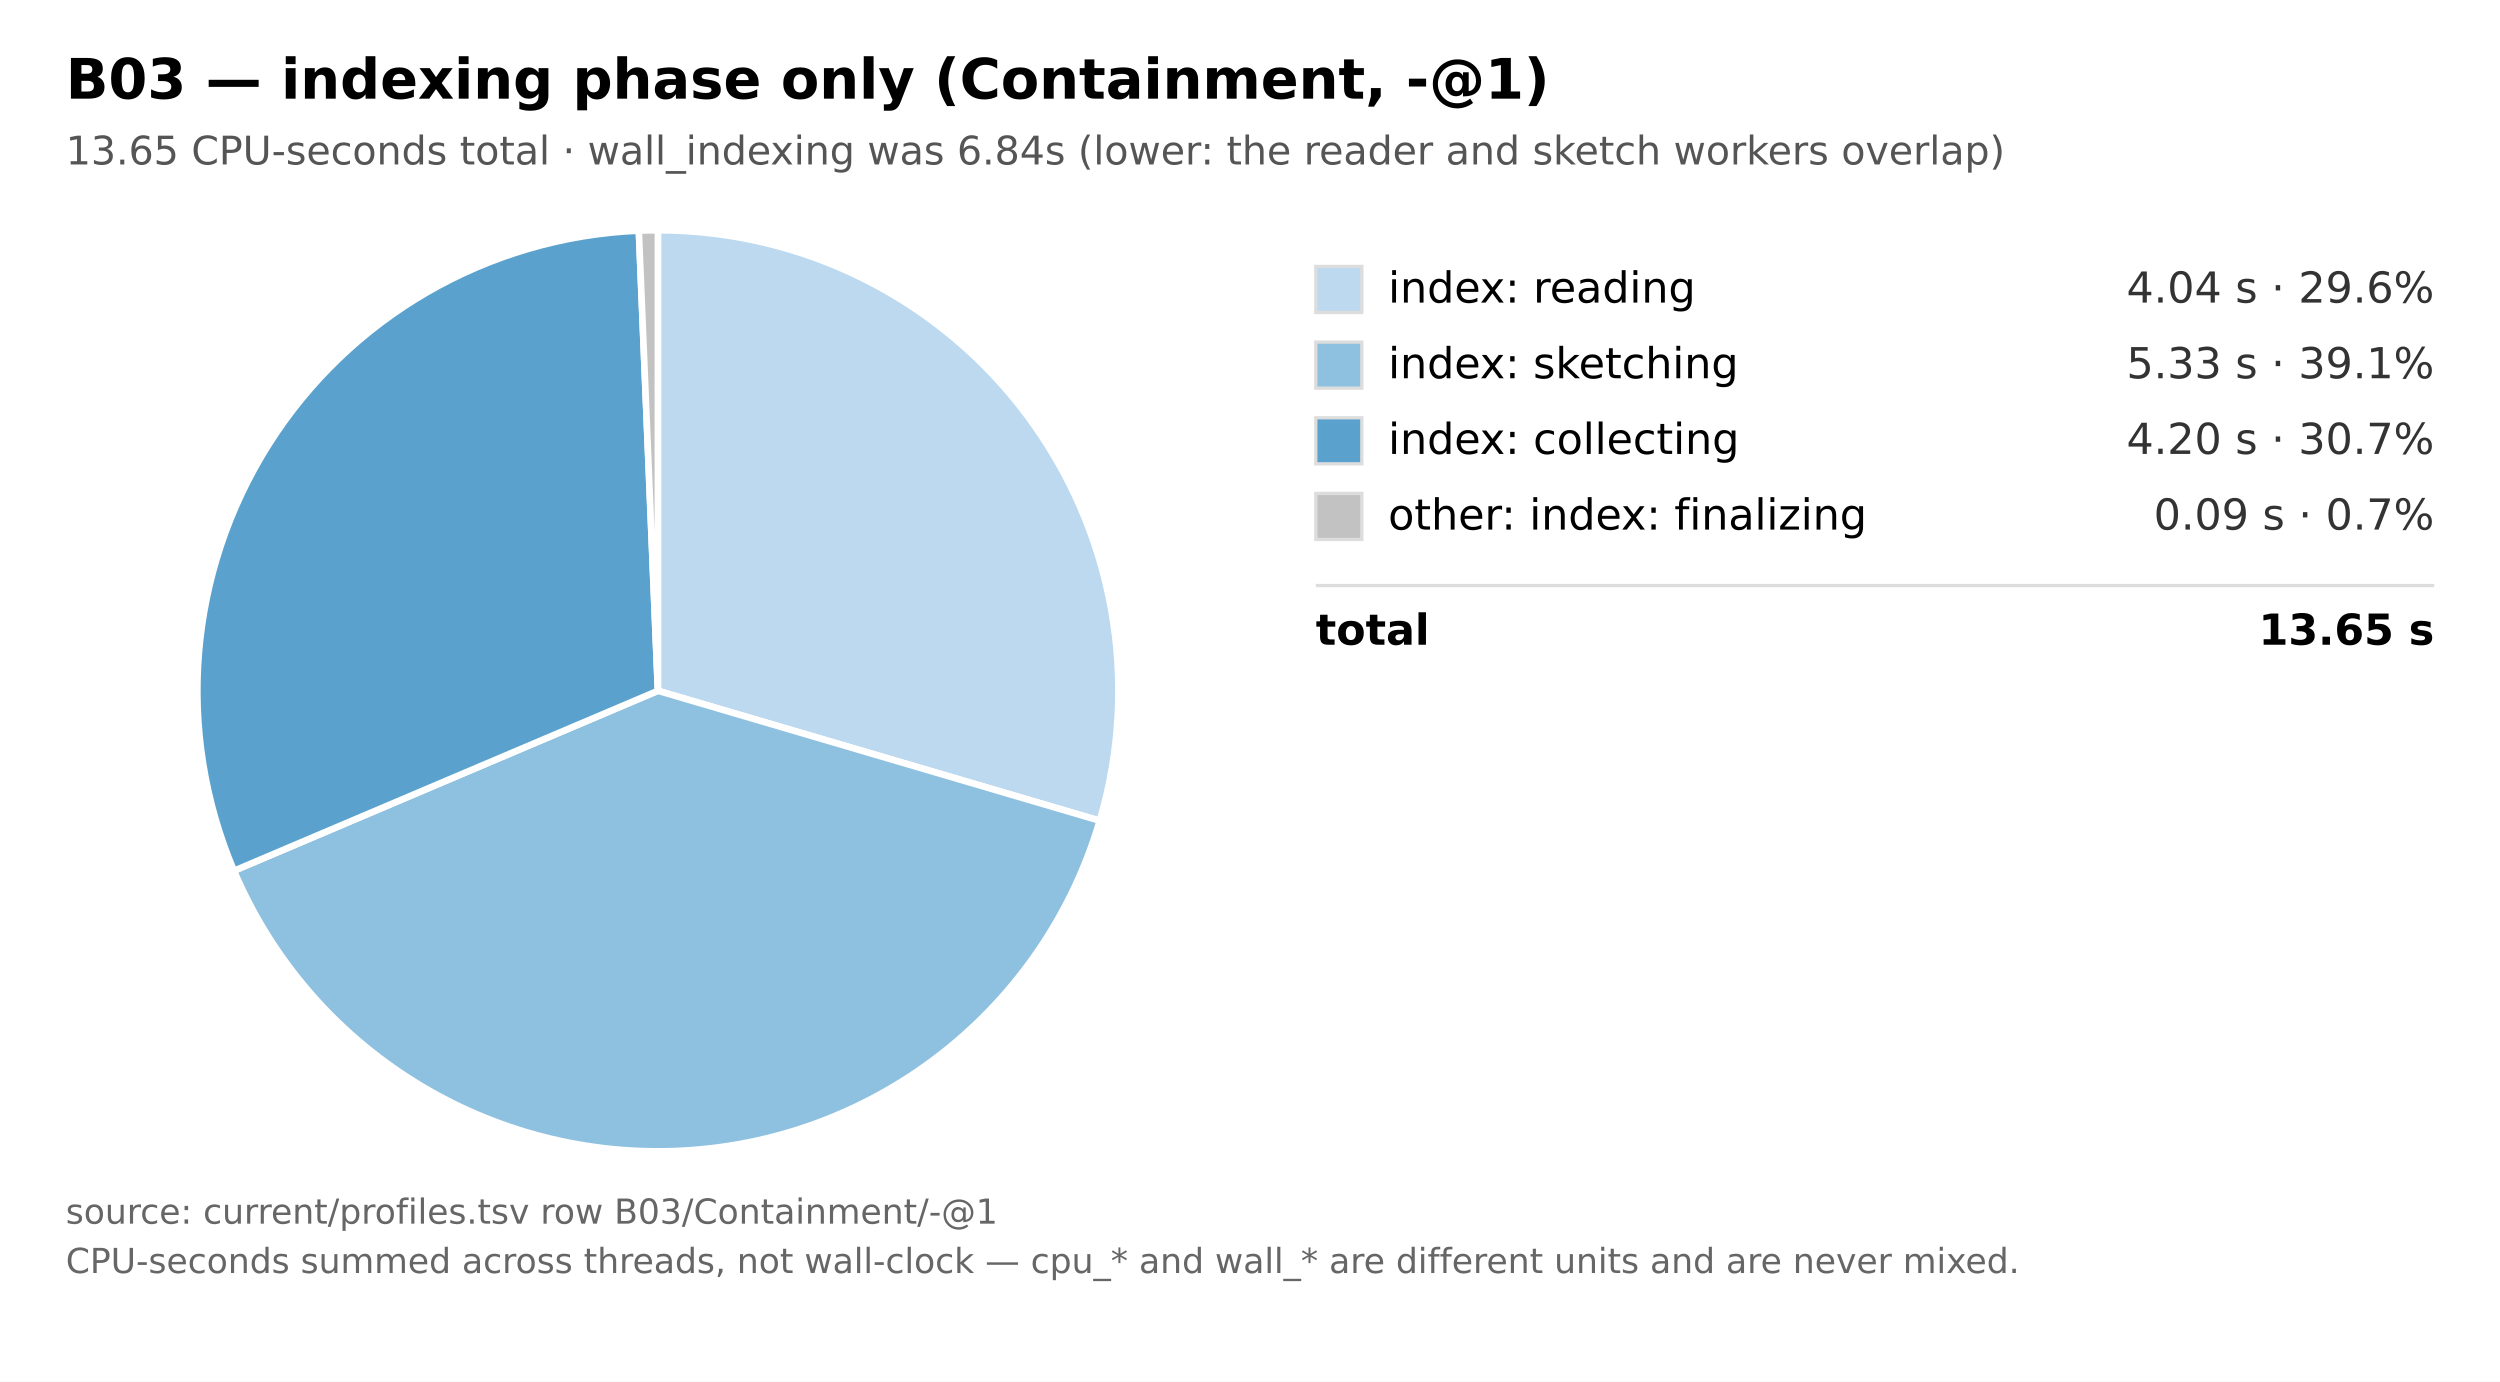
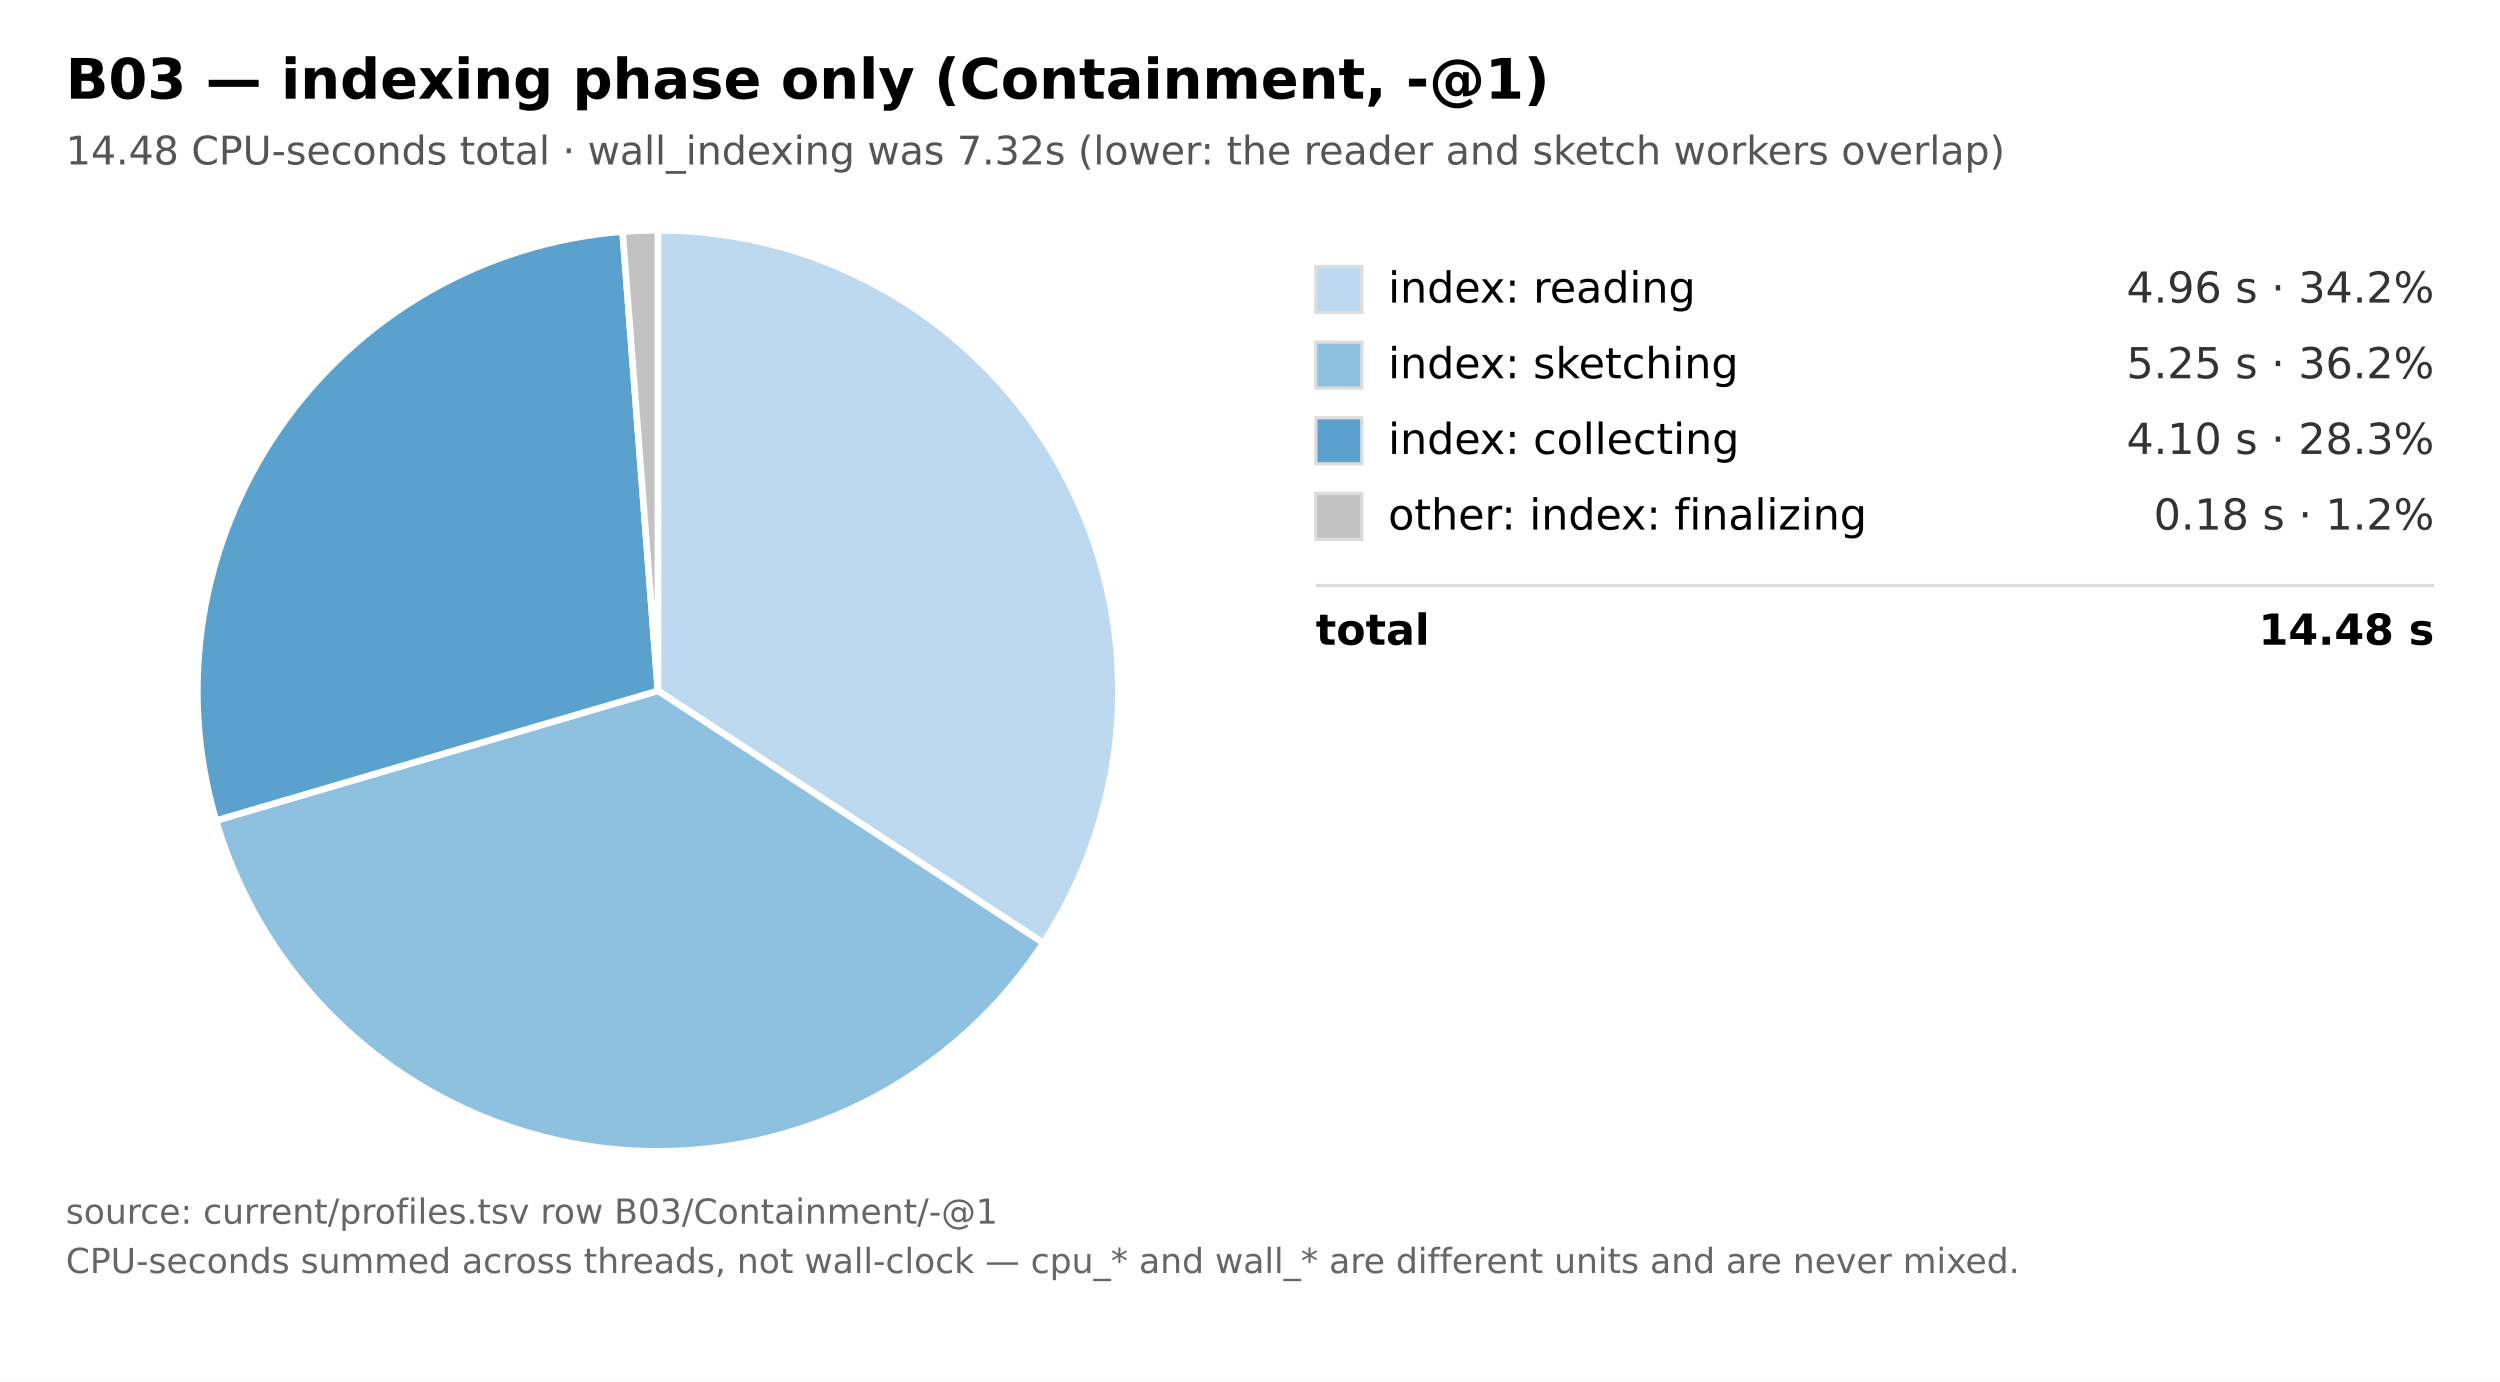
<svg xmlns="http://www.w3.org/2000/svg" width="760" height="420" viewBox="0 0 760 420" font-family="DejaVu Sans, Helvetica, Arial, sans-serif">
  <rect width="760" height="420" fill="#ffffff" />
  <text x="20" y="30" font-size="17" font-weight="bold">B03 — indexing phase only (Containment, -@1)</text>
-   <text x="20" y="50" font-size="12" fill="#555555">13.65 CPU-seconds total · wall_indexing was 6.84s (lower: the reader and sketch workers overlap)</text>
-   <path d="M 200.00,210.00 L 200.00,70.00 A 140.00,140.00 0 0,1 334.31,249.50 Z" fill="#bcd9ef" stroke="#ffffff" stroke-width="2" />
-   <path d="M 200.00,210.00 L 334.31,249.50 A 140.00,140.00 0 0,1 71.13,264.71 Z" fill="#8ec0e0" stroke="#ffffff" stroke-width="2" />
-   <path d="M 200.00,210.00 L 71.13,264.71 A 140.00,140.00 0 0,1 194.20,70.12 Z" fill="#5aa2cd" stroke="#ffffff" stroke-width="2" />
-   <path d="M 200.00,210.00 L 194.20,70.12 A 140.00,140.00 0 0,1 200.00,70.00 Z" fill="#c2c2c2" stroke="#ffffff" stroke-width="2" />
+   <text x="20" y="50" font-size="12" fill="#555555">14.48 CPU-seconds total · wall_indexing was 7.32s (lower: the reader and sketch workers overlap)</text>
+   <path d="M 200.00,210.00 L 200.00,70.00 A 140.00,140.00 0 0,1 317.15,286.66 Z" fill="#bcd9ef" stroke="#ffffff" stroke-width="2" />
+   <path d="M 200.00,210.00 L 317.15,286.66 A 140.00,140.00 0 0,1 65.67,249.45 Z" fill="#8ec0e0" stroke="#ffffff" stroke-width="2" />
+   <path d="M 200.00,210.00 L 65.67,249.45 A 140.00,140.00 0 0,1 189.26,70.41 Z" fill="#5aa2cd" stroke="#ffffff" stroke-width="2" />
+   <path d="M 200.00,210.00 L 189.26,70.41 A 140.00,140.00 0 0,1 200.00,70.00 Z" fill="#c2c2c2" stroke="#ffffff" stroke-width="2" />
  <rect x="400" y="81" width="14" height="14" fill="#bcd9ef" stroke="#dddddd" stroke-width="1" />
  <text x="422" y="92" font-size="13">index: reading</text>
-   <text x="740" y="92" font-size="13" text-anchor="end" fill="#333333">4.04 s · 29.6%</text>
+   <text x="740" y="92" font-size="13" text-anchor="end" fill="#333333">4.96 s · 34.2%</text>
  <rect x="400" y="104" width="14" height="14" fill="#8ec0e0" stroke="#dddddd" stroke-width="1" />
  <text x="422" y="115" font-size="13">index: sketching</text>
-   <text x="740" y="115" font-size="13" text-anchor="end" fill="#333333">5.33 s · 39.1%</text>
+   <text x="740" y="115" font-size="13" text-anchor="end" fill="#333333">5.25 s · 36.2%</text>
  <rect x="400" y="127" width="14" height="14" fill="#5aa2cd" stroke="#dddddd" stroke-width="1" />
  <text x="422" y="138" font-size="13">index: collecting</text>
-   <text x="740" y="138" font-size="13" text-anchor="end" fill="#333333">4.20 s · 30.7%</text>
+   <text x="740" y="138" font-size="13" text-anchor="end" fill="#333333">4.10 s · 28.3%</text>
  <rect x="400" y="150" width="14" height="14" fill="#c2c2c2" stroke="#dddddd" stroke-width="1" />
  <text x="422" y="161" font-size="13">other: index: finalizing</text>
-   <text x="740" y="161" font-size="13" text-anchor="end" fill="#333333">0.09 s · 0.7%</text>
+   <text x="740" y="161" font-size="13" text-anchor="end" fill="#333333">0.18 s · 1.2%</text>
  <line x1="400" y1="178" x2="740" y2="178" stroke="#dddddd" />
  <text x="400" y="196" font-size="13" font-weight="bold">total</text>
-   <text x="740" y="196" font-size="13" text-anchor="end" font-weight="bold">13.65 s</text>
+   <text x="740" y="196" font-size="13" text-anchor="end" font-weight="bold">14.48 s</text>
  <text x="20" y="372" font-size="10.5" fill="#666666">source: current/profiles.tsv row B03/Containment/-@1</text>
  <text x="20" y="387" font-size="10.5" fill="#666666">CPU-seconds summed across threads, not wall-clock — cpu_* and wall_* are different units and are never mixed.</text>
</svg>
